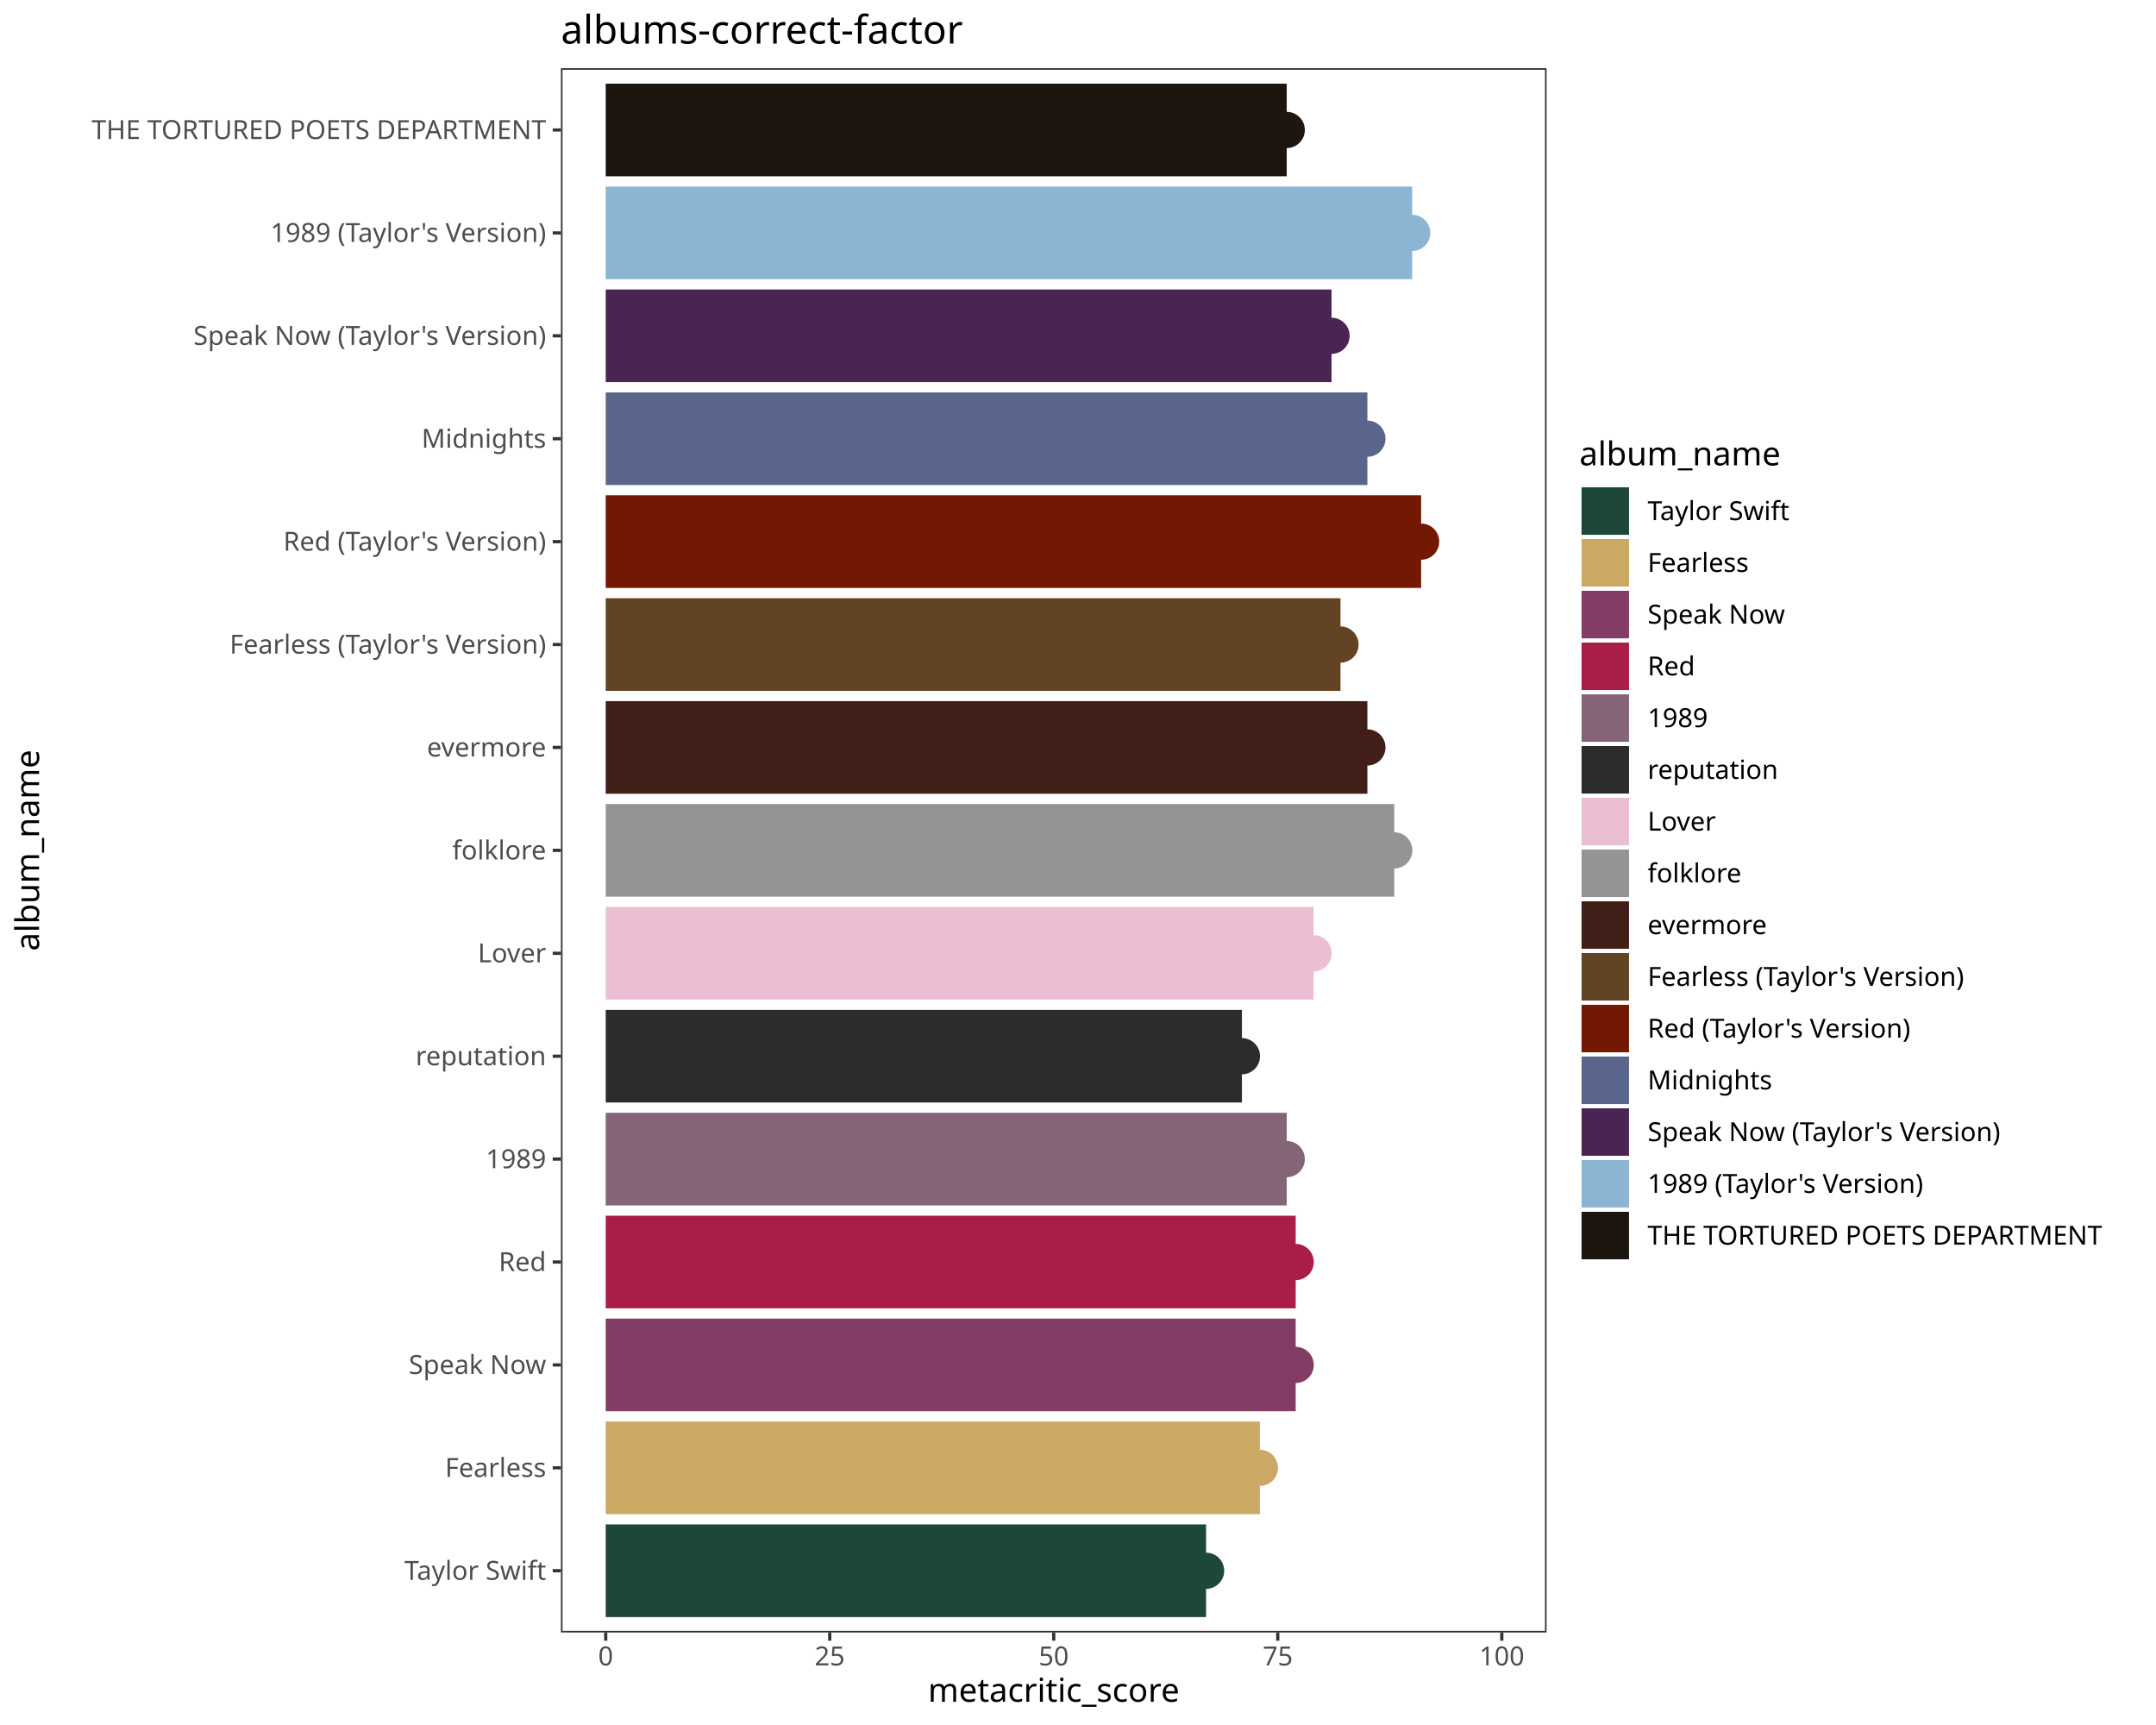
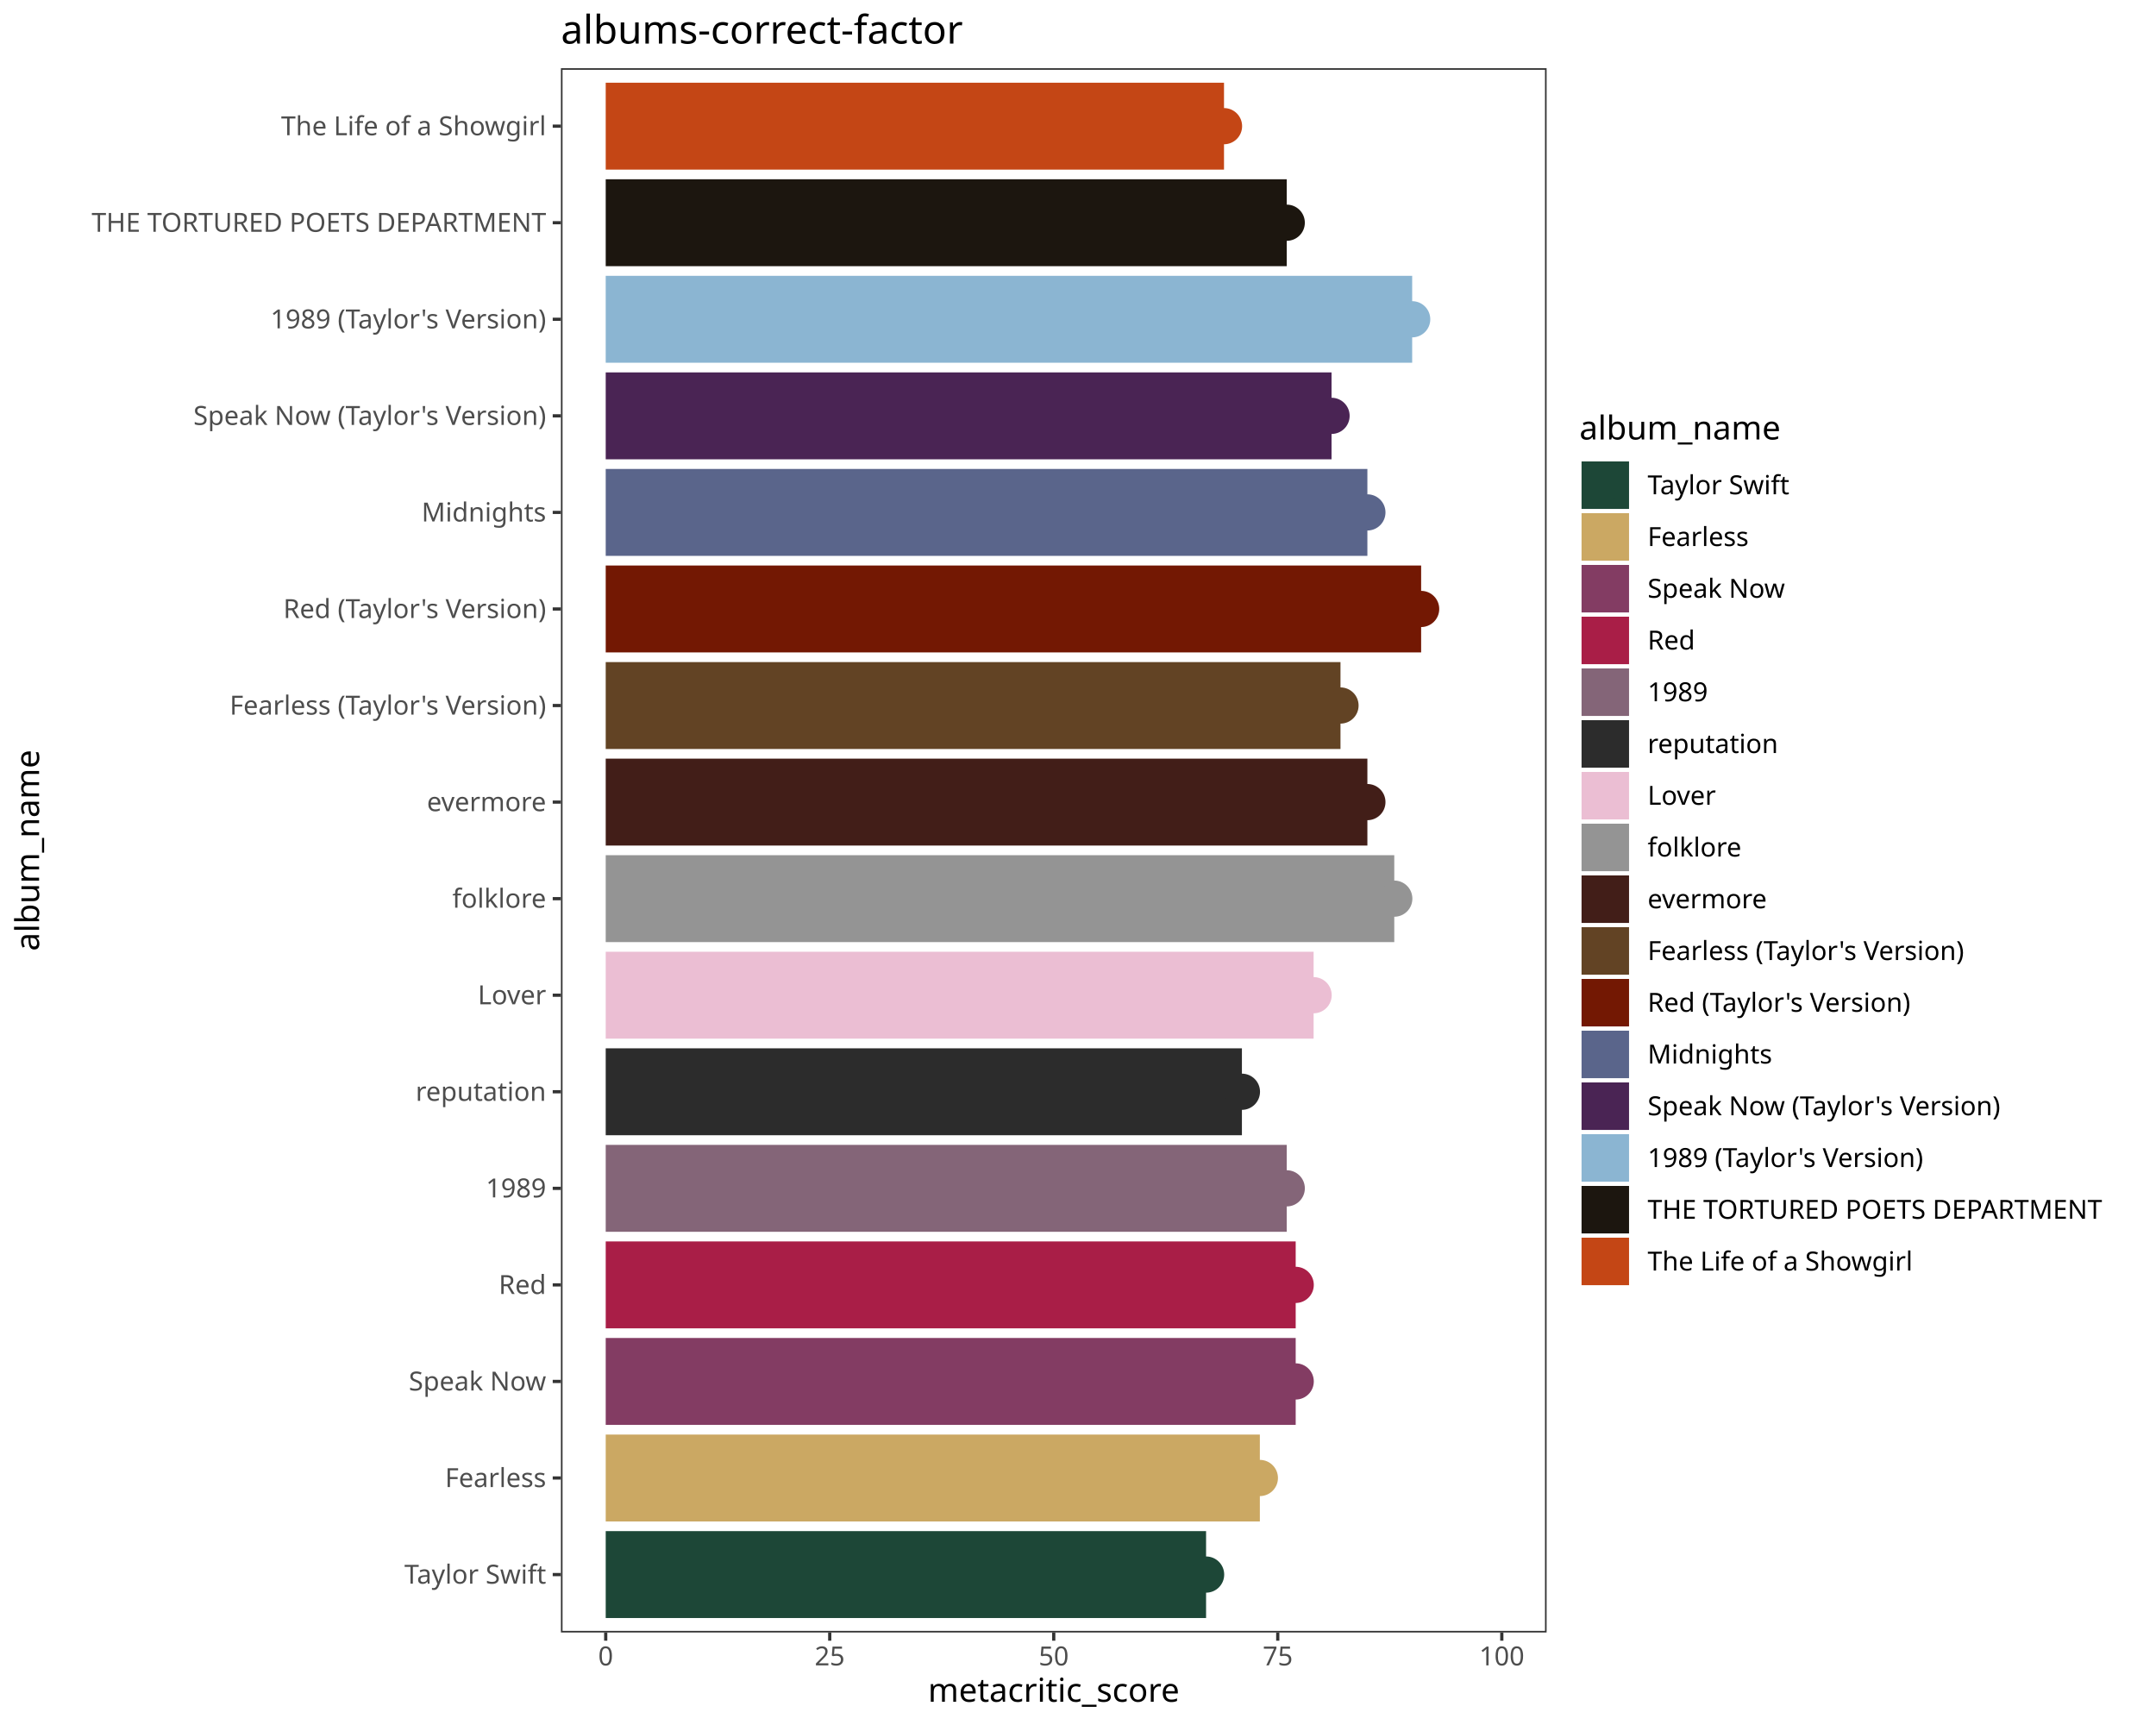
<svg xmlns="http://www.w3.org/2000/svg" class="svglite" data-engine-version="2.0" width="720.00pt" height="576.00pt" viewBox="0 0 720.00 576.00">
  <defs>
    <style type="text/css">
    .svglite line, .svglite polyline, .svglite polygon, .svglite path, .svglite rect, .svglite circle {
      fill: none;
      stroke: #000000;
      stroke-linecap: round;
      stroke-linejoin: round;
      stroke-miterlimit: 10.00;
    }
  </style>
  </defs>
  <rect width="100%" height="100%" style="stroke: none; fill: #FFFFFF;" />
  <defs>
    <clipPath id="cpMC4wMHw3MjAuMDB8MC4wMHw1NzYuMDA=">
      <rect x="0.00" y="0.00" width="720.00" height="576.00" />
    </clipPath>
  </defs>
  <g clip-path="url(#cpMC4wMHw3MjAuMDB8MC4wMHw1NzYuMDA=)">
    <rect x="0.00" y="0.00" width="720.00" height="576.00" style="stroke-width: 1.07; stroke: #FFFFFF; fill: #FFFFFF;" />
  </g>
  <defs>
    <clipPath id="cpMTg3LjMyfDUxNi40OXwyMi43OHw1NDUuMTE=">
      <rect x="187.32" y="22.78" width="329.17" height="522.33" />
    </clipPath>
  </defs>
  <g clip-path="url(#cpMTg3LjMyfDUxNi40OXwyMi43OHw1NDUuMTE=)">
    <rect x="187.32" y="22.78" width="329.17" height="522.33" style="stroke-width: 1.07; stroke: none; fill: #FFFFFF;" />
-     <rect x="202.28" y="509.03" width="200.49" height="30.93" style="stroke-width: 1.07; stroke: none; stroke-linecap: butt; stroke-linejoin: miter; fill: #1D4737;" />
-     <rect x="202.28" y="474.67" width="218.45" height="30.93" style="stroke-width: 1.07; stroke: none; stroke-linecap: butt; stroke-linejoin: miter; fill: #CBA863;" />
-     <rect x="202.28" y="440.30" width="230.42" height="30.93" style="stroke-width: 1.07; stroke: none; stroke-linecap: butt; stroke-linejoin: miter; fill: #833C63;" />
-     <rect x="202.28" y="405.94" width="230.42" height="30.93" style="stroke-width: 1.07; stroke: none; stroke-linecap: butt; stroke-linejoin: miter; fill: #A91E47;" />
-     <rect x="202.28" y="371.58" width="227.43" height="30.93" style="stroke-width: 1.07; stroke: none; stroke-linecap: butt; stroke-linejoin: miter; fill: #846578;" />
-     <rect x="202.28" y="337.21" width="212.46" height="30.93" style="stroke-width: 1.07; stroke: none; stroke-linecap: butt; stroke-linejoin: miter; fill: #2C2C2C;" />
-     <rect x="202.28" y="302.85" width="236.40" height="30.93" style="stroke-width: 1.07; stroke: none; stroke-linecap: butt; stroke-linejoin: miter; fill: #EBBED3;" />
-     <rect x="202.28" y="268.48" width="263.34" height="30.93" style="stroke-width: 1.07; stroke: none; stroke-linecap: butt; stroke-linejoin: miter; fill: #949494;" />
-     <rect x="202.28" y="234.12" width="254.36" height="30.93" style="stroke-width: 1.07; stroke: none; stroke-linecap: butt; stroke-linejoin: miter; fill: #421E18;" />
-     <rect x="202.28" y="199.76" width="245.38" height="30.93" style="stroke-width: 1.07; stroke: none; stroke-linecap: butt; stroke-linejoin: miter; fill: #624324;" />
-     <rect x="202.28" y="165.39" width="272.31" height="30.93" style="stroke-width: 1.07; stroke: none; stroke-linecap: butt; stroke-linejoin: miter; fill: #731803;" />
-     <rect x="202.28" y="131.03" width="254.36" height="30.93" style="stroke-width: 1.07; stroke: none; stroke-linecap: butt; stroke-linejoin: miter; fill: #5A658B;" />
-     <rect x="202.28" y="96.67" width="242.39" height="30.93" style="stroke-width: 1.07; stroke: none; stroke-linecap: butt; stroke-linejoin: miter; fill: #4A2454;" />
-     <rect x="202.28" y="62.30" width="269.32" height="30.93" style="stroke-width: 1.07; stroke: none; stroke-linecap: butt; stroke-linejoin: miter; fill: #8BB5D2;" />
-     <rect x="202.28" y="27.94" width="227.43" height="30.93" style="stroke-width: 1.07; stroke: none; stroke-linecap: butt; stroke-linejoin: miter; fill: #1C160F;" />
-     <circle cx="402.78" cy="524.49" r="5.69" style="stroke-width: 0.71; stroke: #1D4737; fill: #1D4737;" />
-     <circle cx="420.73" cy="490.13" r="5.69" style="stroke-width: 0.71; stroke: #CBA863; fill: #CBA863;" />
-     <circle cx="432.70" cy="455.77" r="5.69" style="stroke-width: 0.71; stroke: #833C63; fill: #833C63;" />
-     <circle cx="432.70" cy="421.40" r="5.69" style="stroke-width: 0.71; stroke: #A91E47; fill: #A91E47;" />
-     <circle cx="429.71" cy="387.04" r="5.69" style="stroke-width: 0.71; stroke: #846578; fill: #846578;" />
-     <circle cx="414.74" cy="352.68" r="5.69" style="stroke-width: 0.71; stroke: #2C2C2C; fill: #2C2C2C;" />
-     <circle cx="438.68" cy="318.31" r="5.69" style="stroke-width: 0.71; stroke: #EBBED3; fill: #EBBED3;" />
-     <circle cx="465.62" cy="283.95" r="5.69" style="stroke-width: 0.71; stroke: #949494; fill: #949494;" />
-     <circle cx="456.64" cy="249.58" r="5.69" style="stroke-width: 0.71; stroke: #421E18; fill: #421E18;" />
-     <circle cx="447.66" cy="215.22" r="5.69" style="stroke-width: 0.71; stroke: #624324; fill: #624324;" />
-     <circle cx="474.59" cy="180.86" r="5.69" style="stroke-width: 0.71; stroke: #731803; fill: #731803;" />
-     <circle cx="456.64" cy="146.49" r="5.69" style="stroke-width: 0.71; stroke: #5A658B; fill: #5A658B;" />
-     <circle cx="444.67" cy="112.13" r="5.69" style="stroke-width: 0.71; stroke: #4A2454; fill: #4A2454;" />
-     <circle cx="471.60" cy="77.77" r="5.69" style="stroke-width: 0.71; stroke: #8BB5D2; fill: #8BB5D2;" />
-     <circle cx="429.71" cy="43.40" r="5.69" style="stroke-width: 0.71; stroke: #1C160F; fill: #1C160F;" />
+     <rect x="202.28" y="511.26" width="200.49" height="29.02" style="stroke-width: 1.07; stroke: none; stroke-linecap: butt; stroke-linejoin: miter; fill: #1D4737;" />
+     <rect x="202.28" y="479.02" width="218.45" height="29.02" style="stroke-width: 1.07; stroke: none; stroke-linecap: butt; stroke-linejoin: miter; fill: #CBA863;" />
+     <rect x="202.28" y="446.77" width="230.42" height="29.02" style="stroke-width: 1.07; stroke: none; stroke-linecap: butt; stroke-linejoin: miter; fill: #833C63;" />
+     <rect x="202.28" y="414.53" width="230.42" height="29.02" style="stroke-width: 1.07; stroke: none; stroke-linecap: butt; stroke-linejoin: miter; fill: #A91E47;" />
+     <rect x="202.28" y="382.29" width="227.43" height="29.02" style="stroke-width: 1.07; stroke: none; stroke-linecap: butt; stroke-linejoin: miter; fill: #846578;" />
+     <rect x="202.28" y="350.05" width="212.46" height="29.02" style="stroke-width: 1.07; stroke: none; stroke-linecap: butt; stroke-linejoin: miter; fill: #2C2C2C;" />
+     <rect x="202.28" y="317.80" width="236.40" height="29.02" style="stroke-width: 1.07; stroke: none; stroke-linecap: butt; stroke-linejoin: miter; fill: #EBBED3;" />
+     <rect x="202.28" y="285.56" width="263.34" height="29.02" style="stroke-width: 1.07; stroke: none; stroke-linecap: butt; stroke-linejoin: miter; fill: #949494;" />
+     <rect x="202.28" y="253.32" width="254.36" height="29.02" style="stroke-width: 1.07; stroke: none; stroke-linecap: butt; stroke-linejoin: miter; fill: #421E18;" />
+     <rect x="202.28" y="221.08" width="245.38" height="29.02" style="stroke-width: 1.07; stroke: none; stroke-linecap: butt; stroke-linejoin: miter; fill: #624324;" />
+     <rect x="202.28" y="188.83" width="272.31" height="29.02" style="stroke-width: 1.07; stroke: none; stroke-linecap: butt; stroke-linejoin: miter; fill: #731803;" />
+     <rect x="202.28" y="156.59" width="254.36" height="29.02" style="stroke-width: 1.07; stroke: none; stroke-linecap: butt; stroke-linejoin: miter; fill: #5A658B;" />
+     <rect x="202.28" y="124.35" width="242.39" height="29.02" style="stroke-width: 1.07; stroke: none; stroke-linecap: butt; stroke-linejoin: miter; fill: #4A2454;" />
+     <rect x="202.28" y="92.10" width="269.32" height="29.02" style="stroke-width: 1.07; stroke: none; stroke-linecap: butt; stroke-linejoin: miter; fill: #8BB5D2;" />
+     <rect x="202.28" y="59.86" width="227.43" height="29.02" style="stroke-width: 1.07; stroke: none; stroke-linecap: butt; stroke-linejoin: miter; fill: #1C160F;" />
+     <rect x="202.28" y="27.62" width="206.48" height="29.02" style="stroke-width: 1.07; stroke: none; stroke-linecap: butt; stroke-linejoin: miter; fill: #C44615;" />
+     <circle cx="402.78" cy="525.77" r="5.69" style="stroke-width: 0.71; stroke: #1D4737; fill: #1D4737;" />
+     <circle cx="420.73" cy="493.52" r="5.69" style="stroke-width: 0.71; stroke: #CBA863; fill: #CBA863;" />
+     <circle cx="432.70" cy="461.28" r="5.69" style="stroke-width: 0.71; stroke: #833C63; fill: #833C63;" />
+     <circle cx="432.70" cy="429.04" r="5.69" style="stroke-width: 0.71; stroke: #A91E47; fill: #A91E47;" />
+     <circle cx="429.71" cy="396.80" r="5.69" style="stroke-width: 0.71; stroke: #846578; fill: #846578;" />
+     <circle cx="414.74" cy="364.55" r="5.69" style="stroke-width: 0.71; stroke: #2C2C2C; fill: #2C2C2C;" />
+     <circle cx="438.68" cy="332.31" r="5.69" style="stroke-width: 0.71; stroke: #EBBED3; fill: #EBBED3;" />
+     <circle cx="465.62" cy="300.07" r="5.69" style="stroke-width: 0.71; stroke: #949494; fill: #949494;" />
+     <circle cx="456.64" cy="267.83" r="5.69" style="stroke-width: 0.71; stroke: #421E18; fill: #421E18;" />
+     <circle cx="447.66" cy="235.58" r="5.69" style="stroke-width: 0.71; stroke: #624324; fill: #624324;" />
+     <circle cx="474.59" cy="203.34" r="5.69" style="stroke-width: 0.71; stroke: #731803; fill: #731803;" />
+     <circle cx="456.64" cy="171.10" r="5.69" style="stroke-width: 0.71; stroke: #5A658B; fill: #5A658B;" />
+     <circle cx="444.67" cy="138.86" r="5.69" style="stroke-width: 0.71; stroke: #4A2454; fill: #4A2454;" />
+     <circle cx="471.60" cy="106.61" r="5.69" style="stroke-width: 0.71; stroke: #8BB5D2; fill: #8BB5D2;" />
+     <circle cx="429.71" cy="74.37" r="5.69" style="stroke-width: 0.71; stroke: #1C160F; fill: #1C160F;" />
+     <circle cx="408.76" cy="42.13" r="5.69" style="stroke-width: 0.71; stroke: #C44615; fill: #C44615;" />
    <rect x="187.32" y="22.78" width="329.17" height="522.33" style="stroke-width: 1.07; stroke: #333333;" />
  </g>
  <g clip-path="url(#cpMC4wMHw3MjAuMDB8MC4wMHw1NzYuMDA=)">
-     <text x="182.39" y="527.52" text-anchor="end" style="font-size: 8.80px; fill: #4D4D4D; font-family: sans;" textLength="45.97px" lengthAdjust="spacingAndGlyphs">Taylor Swift</text>
-     <text x="182.39" y="493.16" text-anchor="end" style="font-size: 8.80px; fill: #4D4D4D; font-family: sans;" textLength="33.75px" lengthAdjust="spacingAndGlyphs">Fearless</text>
-     <text x="182.39" y="458.79" text-anchor="end" style="font-size: 8.80px; fill: #4D4D4D; font-family: sans;" textLength="45.01px" lengthAdjust="spacingAndGlyphs">Speak Now</text>
-     <text x="182.39" y="424.43" text-anchor="end" style="font-size: 8.80px; fill: #4D4D4D; font-family: sans;" textLength="16.15px" lengthAdjust="spacingAndGlyphs">Red</text>
-     <text x="182.39" y="390.07" text-anchor="end" style="font-size: 8.80px; fill: #4D4D4D; font-family: sans;" textLength="19.58px" lengthAdjust="spacingAndGlyphs">1989</text>
-     <text x="182.39" y="355.70" text-anchor="end" style="font-size: 8.80px; fill: #4D4D4D; font-family: sans;" textLength="39.14px" lengthAdjust="spacingAndGlyphs">reputation</text>
-     <text x="182.39" y="321.34" text-anchor="end" style="font-size: 8.80px; fill: #4D4D4D; font-family: sans;" textLength="22.02px" lengthAdjust="spacingAndGlyphs">Lover</text>
-     <text x="182.39" y="286.98" text-anchor="end" style="font-size: 8.80px; fill: #4D4D4D; font-family: sans;" textLength="28.37px" lengthAdjust="spacingAndGlyphs">folklore</text>
-     <text x="182.39" y="252.61" text-anchor="end" style="font-size: 8.80px; fill: #4D4D4D; font-family: sans;" textLength="37.18px" lengthAdjust="spacingAndGlyphs">evermore</text>
-     <text x="182.39" y="218.25" text-anchor="end" style="font-size: 8.80px; fill: #4D4D4D; font-family: sans;" textLength="104.88px" lengthAdjust="spacingAndGlyphs">Fearless (Taylor's Version)</text>
-     <text x="182.39" y="183.88" text-anchor="end" style="font-size: 8.80px; fill: #4D4D4D; font-family: sans;" textLength="87.27px" lengthAdjust="spacingAndGlyphs">Red (Taylor's Version)</text>
-     <text x="182.39" y="149.52" text-anchor="end" style="font-size: 8.80px; fill: #4D4D4D; font-family: sans;" textLength="37.67px" lengthAdjust="spacingAndGlyphs">Midnights</text>
-     <text x="182.39" y="115.16" text-anchor="end" style="font-size: 8.80px; fill: #4D4D4D; font-family: sans;" textLength="116.14px" lengthAdjust="spacingAndGlyphs">Speak Now (Taylor's Version)</text>
-     <text x="182.39" y="80.79" text-anchor="end" style="font-size: 8.80px; fill: #4D4D4D; font-family: sans;" textLength="90.71px" lengthAdjust="spacingAndGlyphs">1989 (Taylor's Version)</text>
-     <text x="182.39" y="46.43" text-anchor="end" style="font-size: 8.80px; fill: #4D4D4D; font-family: sans;" textLength="164.31px" lengthAdjust="spacingAndGlyphs">THE TORTURED POETS DEPARTMENT</text>
-     <polyline points="184.58,524.49 187.32,524.49 " style="stroke-width: 1.07; stroke: #333333; stroke-linecap: butt;" />
-     <polyline points="184.58,490.13 187.32,490.13 " style="stroke-width: 1.07; stroke: #333333; stroke-linecap: butt;" />
-     <polyline points="184.58,455.77 187.32,455.77 " style="stroke-width: 1.07; stroke: #333333; stroke-linecap: butt;" />
-     <polyline points="184.58,421.40 187.32,421.40 " style="stroke-width: 1.07; stroke: #333333; stroke-linecap: butt;" />
-     <polyline points="184.58,387.04 187.32,387.04 " style="stroke-width: 1.07; stroke: #333333; stroke-linecap: butt;" />
-     <polyline points="184.58,352.68 187.32,352.68 " style="stroke-width: 1.07; stroke: #333333; stroke-linecap: butt;" />
-     <polyline points="184.58,318.31 187.32,318.31 " style="stroke-width: 1.07; stroke: #333333; stroke-linecap: butt;" />
-     <polyline points="184.58,283.95 187.32,283.95 " style="stroke-width: 1.07; stroke: #333333; stroke-linecap: butt;" />
-     <polyline points="184.58,249.58 187.32,249.58 " style="stroke-width: 1.07; stroke: #333333; stroke-linecap: butt;" />
-     <polyline points="184.58,215.22 187.32,215.22 " style="stroke-width: 1.07; stroke: #333333; stroke-linecap: butt;" />
-     <polyline points="184.58,180.86 187.32,180.86 " style="stroke-width: 1.07; stroke: #333333; stroke-linecap: butt;" />
-     <polyline points="184.58,146.49 187.32,146.49 " style="stroke-width: 1.07; stroke: #333333; stroke-linecap: butt;" />
-     <polyline points="184.58,112.13 187.32,112.13 " style="stroke-width: 1.07; stroke: #333333; stroke-linecap: butt;" />
-     <polyline points="184.58,77.77 187.32,77.77 " style="stroke-width: 1.07; stroke: #333333; stroke-linecap: butt;" />
-     <polyline points="184.58,43.40 187.32,43.40 " style="stroke-width: 1.07; stroke: #333333; stroke-linecap: butt;" />
+     <text x="182.39" y="528.80" text-anchor="end" style="font-size: 8.80px; fill: #4D4D4D; font-family: sans;" textLength="45.97px" lengthAdjust="spacingAndGlyphs">Taylor Swift</text>
+     <text x="182.39" y="496.55" text-anchor="end" style="font-size: 8.80px; fill: #4D4D4D; font-family: sans;" textLength="33.75px" lengthAdjust="spacingAndGlyphs">Fearless</text>
+     <text x="182.39" y="464.31" text-anchor="end" style="font-size: 8.80px; fill: #4D4D4D; font-family: sans;" textLength="45.01px" lengthAdjust="spacingAndGlyphs">Speak Now</text>
+     <text x="182.39" y="432.07" text-anchor="end" style="font-size: 8.80px; fill: #4D4D4D; font-family: sans;" textLength="16.15px" lengthAdjust="spacingAndGlyphs">Red</text>
+     <text x="182.39" y="399.82" text-anchor="end" style="font-size: 8.80px; fill: #4D4D4D; font-family: sans;" textLength="19.58px" lengthAdjust="spacingAndGlyphs">1989</text>
+     <text x="182.39" y="367.58" text-anchor="end" style="font-size: 8.80px; fill: #4D4D4D; font-family: sans;" textLength="39.14px" lengthAdjust="spacingAndGlyphs">reputation</text>
+     <text x="182.39" y="335.34" text-anchor="end" style="font-size: 8.80px; fill: #4D4D4D; font-family: sans;" textLength="22.02px" lengthAdjust="spacingAndGlyphs">Lover</text>
+     <text x="182.39" y="303.10" text-anchor="end" style="font-size: 8.80px; fill: #4D4D4D; font-family: sans;" textLength="28.37px" lengthAdjust="spacingAndGlyphs">folklore</text>
+     <text x="182.39" y="270.85" text-anchor="end" style="font-size: 8.80px; fill: #4D4D4D; font-family: sans;" textLength="37.18px" lengthAdjust="spacingAndGlyphs">evermore</text>
+     <text x="182.39" y="238.61" text-anchor="end" style="font-size: 8.80px; fill: #4D4D4D; font-family: sans;" textLength="104.88px" lengthAdjust="spacingAndGlyphs">Fearless (Taylor's Version)</text>
+     <text x="182.39" y="206.37" text-anchor="end" style="font-size: 8.80px; fill: #4D4D4D; font-family: sans;" textLength="87.27px" lengthAdjust="spacingAndGlyphs">Red (Taylor's Version)</text>
+     <text x="182.39" y="174.13" text-anchor="end" style="font-size: 8.80px; fill: #4D4D4D; font-family: sans;" textLength="37.67px" lengthAdjust="spacingAndGlyphs">Midnights</text>
+     <text x="182.39" y="141.88" text-anchor="end" style="font-size: 8.80px; fill: #4D4D4D; font-family: sans;" textLength="116.14px" lengthAdjust="spacingAndGlyphs">Speak Now (Taylor's Version)</text>
+     <text x="182.39" y="109.64" text-anchor="end" style="font-size: 8.80px; fill: #4D4D4D; font-family: sans;" textLength="90.71px" lengthAdjust="spacingAndGlyphs">1989 (Taylor's Version)</text>
+     <text x="182.39" y="77.40" text-anchor="end" style="font-size: 8.80px; fill: #4D4D4D; font-family: sans;" textLength="164.31px" lengthAdjust="spacingAndGlyphs">THE TORTURED POETS DEPARTMENT</text>
+     <text x="182.39" y="45.16" text-anchor="end" style="font-size: 8.80px; fill: #4D4D4D; font-family: sans;" textLength="85.11px" lengthAdjust="spacingAndGlyphs">The Life of a Showgirl</text>
+     <polyline points="184.58,525.77 187.32,525.77 " style="stroke-width: 1.07; stroke: #333333; stroke-linecap: butt;" />
+     <polyline points="184.58,493.52 187.32,493.52 " style="stroke-width: 1.07; stroke: #333333; stroke-linecap: butt;" />
+     <polyline points="184.58,461.28 187.32,461.28 " style="stroke-width: 1.07; stroke: #333333; stroke-linecap: butt;" />
+     <polyline points="184.58,429.04 187.32,429.04 " style="stroke-width: 1.07; stroke: #333333; stroke-linecap: butt;" />
+     <polyline points="184.58,396.80 187.32,396.80 " style="stroke-width: 1.07; stroke: #333333; stroke-linecap: butt;" />
+     <polyline points="184.58,364.55 187.32,364.55 " style="stroke-width: 1.07; stroke: #333333; stroke-linecap: butt;" />
+     <polyline points="184.58,332.31 187.32,332.31 " style="stroke-width: 1.07; stroke: #333333; stroke-linecap: butt;" />
+     <polyline points="184.58,300.07 187.32,300.07 " style="stroke-width: 1.07; stroke: #333333; stroke-linecap: butt;" />
+     <polyline points="184.58,267.83 187.32,267.83 " style="stroke-width: 1.07; stroke: #333333; stroke-linecap: butt;" />
+     <polyline points="184.58,235.58 187.32,235.58 " style="stroke-width: 1.07; stroke: #333333; stroke-linecap: butt;" />
+     <polyline points="184.58,203.34 187.32,203.34 " style="stroke-width: 1.07; stroke: #333333; stroke-linecap: butt;" />
+     <polyline points="184.58,171.10 187.32,171.10 " style="stroke-width: 1.07; stroke: #333333; stroke-linecap: butt;" />
+     <polyline points="184.58,138.86 187.32,138.86 " style="stroke-width: 1.07; stroke: #333333; stroke-linecap: butt;" />
+     <polyline points="184.58,106.61 187.32,106.61 " style="stroke-width: 1.07; stroke: #333333; stroke-linecap: butt;" />
+     <polyline points="184.58,74.37 187.32,74.37 " style="stroke-width: 1.07; stroke: #333333; stroke-linecap: butt;" />
+     <polyline points="184.58,42.13 187.32,42.13 " style="stroke-width: 1.07; stroke: #333333; stroke-linecap: butt;" />
    <polyline points="202.28,547.85 202.28,545.11 " style="stroke-width: 1.07; stroke: #333333; stroke-linecap: butt;" />
    <polyline points="277.09,547.85 277.09,545.11 " style="stroke-width: 1.07; stroke: #333333; stroke-linecap: butt;" />
    <polyline points="351.90,547.85 351.90,545.11 " style="stroke-width: 1.07; stroke: #333333; stroke-linecap: butt;" />
    <polyline points="426.71,547.85 426.71,545.11 " style="stroke-width: 1.07; stroke: #333333; stroke-linecap: butt;" />
    <polyline points="501.53,547.85 501.53,545.11 " style="stroke-width: 1.07; stroke: #333333; stroke-linecap: butt;" />
    <text x="202.28" y="556.10" text-anchor="middle" style="font-size: 8.80px; fill: #4D4D4D; font-family: sans;" textLength="4.89px" lengthAdjust="spacingAndGlyphs">0</text>
    <text x="277.09" y="556.10" text-anchor="middle" style="font-size: 8.80px; fill: #4D4D4D; font-family: sans;" textLength="9.79px" lengthAdjust="spacingAndGlyphs">25</text>
    <text x="351.90" y="556.10" text-anchor="middle" style="font-size: 8.80px; fill: #4D4D4D; font-family: sans;" textLength="9.79px" lengthAdjust="spacingAndGlyphs">50</text>
    <text x="426.71" y="556.10" text-anchor="middle" style="font-size: 8.80px; fill: #4D4D4D; font-family: sans;" textLength="9.79px" lengthAdjust="spacingAndGlyphs">75</text>
    <text x="501.53" y="556.10" text-anchor="middle" style="font-size: 8.80px; fill: #4D4D4D; font-family: sans;" textLength="14.68px" lengthAdjust="spacingAndGlyphs">100</text>
    <text x="351.90" y="568.24" text-anchor="middle" style="font-size: 11.00px; font-family: sans;" textLength="80.10px" lengthAdjust="spacingAndGlyphs">metacritic_score</text>
    <text transform="translate(13.05,283.95) rotate(-90)" text-anchor="middle" style="font-size: 11.00px; font-family: sans;" textLength="63.60px" lengthAdjust="spacingAndGlyphs">album_name</text>
-     <rect x="527.45" y="146.68" width="187.07" height="274.53" style="stroke-width: 1.07; stroke: none; fill: #FFFFFF;" />
-     <text x="527.45" y="155.39" style="font-size: 11.00px; font-family: sans;" textLength="63.60px" lengthAdjust="spacingAndGlyphs">album_name</text>
-     <rect x="527.45" y="162.01" width="17.28" height="17.28" style="stroke-width: 1.07; stroke: none; fill: #FFFFFF;" />
-     <rect x="528.16" y="162.72" width="15.86" height="15.86" style="stroke-width: 1.07; stroke: none; stroke-linecap: butt; stroke-linejoin: miter; fill: #1D4737;" />
-     <circle cx="536.09" cy="170.65" r="5.69" style="stroke-width: 0.71; stroke: #1D4737; fill: #1D4737;" />
-     <rect x="527.45" y="179.29" width="17.28" height="17.28" style="stroke-width: 1.07; stroke: none; fill: #FFFFFF;" />
-     <rect x="528.16" y="180.00" width="15.86" height="15.86" style="stroke-width: 1.07; stroke: none; stroke-linecap: butt; stroke-linejoin: miter; fill: #CBA863;" />
-     <circle cx="536.09" cy="187.93" r="5.69" style="stroke-width: 0.71; stroke: #CBA863; fill: #CBA863;" />
-     <rect x="527.45" y="196.57" width="17.28" height="17.28" style="stroke-width: 1.07; stroke: none; fill: #FFFFFF;" />
-     <rect x="528.16" y="197.28" width="15.86" height="15.86" style="stroke-width: 1.07; stroke: none; stroke-linecap: butt; stroke-linejoin: miter; fill: #833C63;" />
-     <circle cx="536.09" cy="205.21" r="5.69" style="stroke-width: 0.71; stroke: #833C63; fill: #833C63;" />
-     <rect x="527.45" y="213.85" width="17.28" height="17.28" style="stroke-width: 1.07; stroke: none; fill: #FFFFFF;" />
-     <rect x="528.16" y="214.56" width="15.86" height="15.86" style="stroke-width: 1.07; stroke: none; stroke-linecap: butt; stroke-linejoin: miter; fill: #A91E47;" />
-     <circle cx="536.09" cy="222.49" r="5.69" style="stroke-width: 0.71; stroke: #A91E47; fill: #A91E47;" />
-     <rect x="527.45" y="231.13" width="17.28" height="17.28" style="stroke-width: 1.07; stroke: none; fill: #FFFFFF;" />
-     <rect x="528.16" y="231.84" width="15.86" height="15.86" style="stroke-width: 1.07; stroke: none; stroke-linecap: butt; stroke-linejoin: miter; fill: #846578;" />
-     <circle cx="536.09" cy="239.77" r="5.69" style="stroke-width: 0.71; stroke: #846578; fill: #846578;" />
-     <rect x="527.45" y="248.41" width="17.28" height="17.28" style="stroke-width: 1.07; stroke: none; fill: #FFFFFF;" />
-     <rect x="528.16" y="249.12" width="15.86" height="15.86" style="stroke-width: 1.07; stroke: none; stroke-linecap: butt; stroke-linejoin: miter; fill: #2C2C2C;" />
-     <circle cx="536.09" cy="257.05" r="5.69" style="stroke-width: 0.71; stroke: #2C2C2C; fill: #2C2C2C;" />
-     <rect x="527.45" y="265.69" width="17.28" height="17.28" style="stroke-width: 1.07; stroke: none; fill: #FFFFFF;" />
-     <rect x="528.16" y="266.40" width="15.86" height="15.86" style="stroke-width: 1.07; stroke: none; stroke-linecap: butt; stroke-linejoin: miter; fill: #EBBED3;" />
-     <circle cx="536.09" cy="274.33" r="5.69" style="stroke-width: 0.71; stroke: #EBBED3; fill: #EBBED3;" />
-     <rect x="527.45" y="282.97" width="17.28" height="17.28" style="stroke-width: 1.07; stroke: none; fill: #FFFFFF;" />
-     <rect x="528.16" y="283.68" width="15.86" height="15.86" style="stroke-width: 1.07; stroke: none; stroke-linecap: butt; stroke-linejoin: miter; fill: #949494;" />
-     <circle cx="536.09" cy="291.61" r="5.69" style="stroke-width: 0.71; stroke: #949494; fill: #949494;" />
-     <rect x="527.45" y="300.25" width="17.28" height="17.28" style="stroke-width: 1.07; stroke: none; fill: #FFFFFF;" />
-     <rect x="528.16" y="300.96" width="15.86" height="15.86" style="stroke-width: 1.07; stroke: none; stroke-linecap: butt; stroke-linejoin: miter; fill: #421E18;" />
-     <circle cx="536.09" cy="308.89" r="5.69" style="stroke-width: 0.71; stroke: #421E18; fill: #421E18;" />
-     <rect x="527.45" y="317.53" width="17.28" height="17.28" style="stroke-width: 1.07; stroke: none; fill: #FFFFFF;" />
-     <rect x="528.16" y="318.24" width="15.86" height="15.86" style="stroke-width: 1.07; stroke: none; stroke-linecap: butt; stroke-linejoin: miter; fill: #624324;" />
-     <circle cx="536.09" cy="326.17" r="5.69" style="stroke-width: 0.71; stroke: #624324; fill: #624324;" />
-     <rect x="527.45" y="334.81" width="17.28" height="17.28" style="stroke-width: 1.07; stroke: none; fill: #FFFFFF;" />
-     <rect x="528.16" y="335.52" width="15.86" height="15.86" style="stroke-width: 1.07; stroke: none; stroke-linecap: butt; stroke-linejoin: miter; fill: #731803;" />
-     <circle cx="536.09" cy="343.45" r="5.69" style="stroke-width: 0.71; stroke: #731803; fill: #731803;" />
-     <rect x="527.45" y="352.09" width="17.28" height="17.28" style="stroke-width: 1.07; stroke: none; fill: #FFFFFF;" />
-     <rect x="528.16" y="352.80" width="15.86" height="15.86" style="stroke-width: 1.07; stroke: none; stroke-linecap: butt; stroke-linejoin: miter; fill: #5A658B;" />
-     <circle cx="536.09" cy="360.73" r="5.69" style="stroke-width: 0.71; stroke: #5A658B; fill: #5A658B;" />
-     <rect x="527.45" y="369.37" width="17.28" height="17.28" style="stroke-width: 1.07; stroke: none; fill: #FFFFFF;" />
-     <rect x="528.16" y="370.08" width="15.86" height="15.86" style="stroke-width: 1.07; stroke: none; stroke-linecap: butt; stroke-linejoin: miter; fill: #4A2454;" />
-     <circle cx="536.09" cy="378.01" r="5.69" style="stroke-width: 0.71; stroke: #4A2454; fill: #4A2454;" />
-     <rect x="527.45" y="386.65" width="17.28" height="17.28" style="stroke-width: 1.07; stroke: none; fill: #FFFFFF;" />
-     <rect x="528.16" y="387.36" width="15.86" height="15.86" style="stroke-width: 1.07; stroke: none; stroke-linecap: butt; stroke-linejoin: miter; fill: #8BB5D2;" />
-     <circle cx="536.09" cy="395.29" r="5.69" style="stroke-width: 0.71; stroke: #8BB5D2; fill: #8BB5D2;" />
-     <rect x="527.45" y="403.93" width="17.28" height="17.28" style="stroke-width: 1.07; stroke: none; fill: #FFFFFF;" />
-     <rect x="528.16" y="404.64" width="15.86" height="15.86" style="stroke-width: 1.07; stroke: none; stroke-linecap: butt; stroke-linejoin: miter; fill: #1C160F;" />
-     <circle cx="536.09" cy="412.57" r="5.69" style="stroke-width: 0.71; stroke: #1C160F; fill: #1C160F;" />
-     <text x="550.21" y="173.68" style="font-size: 8.80px; font-family: sans;" textLength="45.97px" lengthAdjust="spacingAndGlyphs">Taylor Swift</text>
-     <text x="550.21" y="190.96" style="font-size: 8.80px; font-family: sans;" textLength="33.75px" lengthAdjust="spacingAndGlyphs">Fearless</text>
-     <text x="550.21" y="208.24" style="font-size: 8.80px; font-family: sans;" textLength="45.01px" lengthAdjust="spacingAndGlyphs">Speak Now</text>
-     <text x="550.21" y="225.52" style="font-size: 8.80px; font-family: sans;" textLength="16.15px" lengthAdjust="spacingAndGlyphs">Red</text>
-     <text x="550.21" y="242.80" style="font-size: 8.80px; font-family: sans;" textLength="19.58px" lengthAdjust="spacingAndGlyphs">1989</text>
-     <text x="550.21" y="260.08" style="font-size: 8.80px; font-family: sans;" textLength="39.14px" lengthAdjust="spacingAndGlyphs">reputation</text>
-     <text x="550.21" y="277.36" style="font-size: 8.80px; font-family: sans;" textLength="22.02px" lengthAdjust="spacingAndGlyphs">Lover</text>
-     <text x="550.21" y="294.64" style="font-size: 8.80px; font-family: sans;" textLength="28.37px" lengthAdjust="spacingAndGlyphs">folklore</text>
-     <text x="550.21" y="311.92" style="font-size: 8.80px; font-family: sans;" textLength="37.18px" lengthAdjust="spacingAndGlyphs">evermore</text>
-     <text x="550.21" y="329.20" style="font-size: 8.80px; font-family: sans;" textLength="104.88px" lengthAdjust="spacingAndGlyphs">Fearless (Taylor's Version)</text>
-     <text x="550.21" y="346.48" style="font-size: 8.80px; font-family: sans;" textLength="87.27px" lengthAdjust="spacingAndGlyphs">Red (Taylor's Version)</text>
-     <text x="550.21" y="363.76" style="font-size: 8.80px; font-family: sans;" textLength="37.67px" lengthAdjust="spacingAndGlyphs">Midnights</text>
-     <text x="550.21" y="381.04" style="font-size: 8.80px; font-family: sans;" textLength="116.14px" lengthAdjust="spacingAndGlyphs">Speak Now (Taylor's Version)</text>
-     <text x="550.21" y="398.32" style="font-size: 8.80px; font-family: sans;" textLength="90.71px" lengthAdjust="spacingAndGlyphs">1989 (Taylor's Version)</text>
-     <text x="550.21" y="415.60" style="font-size: 8.80px; font-family: sans;" textLength="164.31px" lengthAdjust="spacingAndGlyphs">THE TORTURED POETS DEPARTMENT</text>
+     <rect x="527.45" y="138.04" width="187.07" height="291.81" style="stroke-width: 1.07; stroke: none; fill: #FFFFFF;" />
+     <text x="527.45" y="146.75" style="font-size: 11.00px; font-family: sans;" textLength="63.60px" lengthAdjust="spacingAndGlyphs">album_name</text>
+     <rect x="527.45" y="153.37" width="17.28" height="17.28" style="stroke-width: 1.07; stroke: none; fill: #FFFFFF;" />
+     <rect x="528.16" y="154.08" width="15.86" height="15.86" style="stroke-width: 1.07; stroke: none; stroke-linecap: butt; stroke-linejoin: miter; fill: #1D4737;" />
+     <circle cx="536.09" cy="162.01" r="5.69" style="stroke-width: 0.71; stroke: #1D4737; fill: #1D4737;" />
+     <rect x="527.45" y="170.65" width="17.28" height="17.28" style="stroke-width: 1.07; stroke: none; fill: #FFFFFF;" />
+     <rect x="528.16" y="171.36" width="15.86" height="15.86" style="stroke-width: 1.07; stroke: none; stroke-linecap: butt; stroke-linejoin: miter; fill: #CBA863;" />
+     <circle cx="536.09" cy="179.29" r="5.69" style="stroke-width: 0.71; stroke: #CBA863; fill: #CBA863;" />
+     <rect x="527.45" y="187.93" width="17.28" height="17.28" style="stroke-width: 1.07; stroke: none; fill: #FFFFFF;" />
+     <rect x="528.16" y="188.64" width="15.86" height="15.86" style="stroke-width: 1.07; stroke: none; stroke-linecap: butt; stroke-linejoin: miter; fill: #833C63;" />
+     <circle cx="536.09" cy="196.57" r="5.69" style="stroke-width: 0.71; stroke: #833C63; fill: #833C63;" />
+     <rect x="527.45" y="205.21" width="17.28" height="17.28" style="stroke-width: 1.07; stroke: none; fill: #FFFFFF;" />
+     <rect x="528.16" y="205.92" width="15.86" height="15.86" style="stroke-width: 1.07; stroke: none; stroke-linecap: butt; stroke-linejoin: miter; fill: #A91E47;" />
+     <circle cx="536.09" cy="213.85" r="5.69" style="stroke-width: 0.71; stroke: #A91E47; fill: #A91E47;" />
+     <rect x="527.45" y="222.49" width="17.28" height="17.28" style="stroke-width: 1.07; stroke: none; fill: #FFFFFF;" />
+     <rect x="528.16" y="223.20" width="15.86" height="15.86" style="stroke-width: 1.07; stroke: none; stroke-linecap: butt; stroke-linejoin: miter; fill: #846578;" />
+     <circle cx="536.09" cy="231.13" r="5.69" style="stroke-width: 0.71; stroke: #846578; fill: #846578;" />
+     <rect x="527.45" y="239.77" width="17.28" height="17.28" style="stroke-width: 1.07; stroke: none; fill: #FFFFFF;" />
+     <rect x="528.16" y="240.48" width="15.86" height="15.86" style="stroke-width: 1.07; stroke: none; stroke-linecap: butt; stroke-linejoin: miter; fill: #2C2C2C;" />
+     <circle cx="536.09" cy="248.41" r="5.69" style="stroke-width: 0.71; stroke: #2C2C2C; fill: #2C2C2C;" />
+     <rect x="527.45" y="257.05" width="17.28" height="17.28" style="stroke-width: 1.07; stroke: none; fill: #FFFFFF;" />
+     <rect x="528.16" y="257.76" width="15.86" height="15.86" style="stroke-width: 1.07; stroke: none; stroke-linecap: butt; stroke-linejoin: miter; fill: #EBBED3;" />
+     <circle cx="536.09" cy="265.69" r="5.69" style="stroke-width: 0.71; stroke: #EBBED3; fill: #EBBED3;" />
+     <rect x="527.45" y="274.33" width="17.28" height="17.28" style="stroke-width: 1.07; stroke: none; fill: #FFFFFF;" />
+     <rect x="528.16" y="275.04" width="15.86" height="15.86" style="stroke-width: 1.07; stroke: none; stroke-linecap: butt; stroke-linejoin: miter; fill: #949494;" />
+     <circle cx="536.09" cy="282.97" r="5.69" style="stroke-width: 0.71; stroke: #949494; fill: #949494;" />
+     <rect x="527.45" y="291.61" width="17.28" height="17.28" style="stroke-width: 1.07; stroke: none; fill: #FFFFFF;" />
+     <rect x="528.16" y="292.32" width="15.86" height="15.86" style="stroke-width: 1.07; stroke: none; stroke-linecap: butt; stroke-linejoin: miter; fill: #421E18;" />
+     <circle cx="536.09" cy="300.25" r="5.69" style="stroke-width: 0.71; stroke: #421E18; fill: #421E18;" />
+     <rect x="527.45" y="308.89" width="17.28" height="17.28" style="stroke-width: 1.07; stroke: none; fill: #FFFFFF;" />
+     <rect x="528.16" y="309.60" width="15.86" height="15.86" style="stroke-width: 1.07; stroke: none; stroke-linecap: butt; stroke-linejoin: miter; fill: #624324;" />
+     <circle cx="536.09" cy="317.53" r="5.69" style="stroke-width: 0.71; stroke: #624324; fill: #624324;" />
+     <rect x="527.45" y="326.17" width="17.28" height="17.28" style="stroke-width: 1.07; stroke: none; fill: #FFFFFF;" />
+     <rect x="528.16" y="326.88" width="15.86" height="15.86" style="stroke-width: 1.07; stroke: none; stroke-linecap: butt; stroke-linejoin: miter; fill: #731803;" />
+     <circle cx="536.09" cy="334.81" r="5.69" style="stroke-width: 0.71; stroke: #731803; fill: #731803;" />
+     <rect x="527.45" y="343.45" width="17.28" height="17.28" style="stroke-width: 1.07; stroke: none; fill: #FFFFFF;" />
+     <rect x="528.16" y="344.16" width="15.86" height="15.86" style="stroke-width: 1.07; stroke: none; stroke-linecap: butt; stroke-linejoin: miter; fill: #5A658B;" />
+     <circle cx="536.09" cy="352.09" r="5.69" style="stroke-width: 0.71; stroke: #5A658B; fill: #5A658B;" />
+     <rect x="527.45" y="360.73" width="17.28" height="17.28" style="stroke-width: 1.07; stroke: none; fill: #FFFFFF;" />
+     <rect x="528.16" y="361.44" width="15.86" height="15.86" style="stroke-width: 1.07; stroke: none; stroke-linecap: butt; stroke-linejoin: miter; fill: #4A2454;" />
+     <circle cx="536.09" cy="369.37" r="5.69" style="stroke-width: 0.71; stroke: #4A2454; fill: #4A2454;" />
+     <rect x="527.45" y="378.01" width="17.28" height="17.28" style="stroke-width: 1.07; stroke: none; fill: #FFFFFF;" />
+     <rect x="528.16" y="378.72" width="15.86" height="15.86" style="stroke-width: 1.07; stroke: none; stroke-linecap: butt; stroke-linejoin: miter; fill: #8BB5D2;" />
+     <circle cx="536.09" cy="386.65" r="5.69" style="stroke-width: 0.71; stroke: #8BB5D2; fill: #8BB5D2;" />
+     <rect x="527.45" y="395.29" width="17.28" height="17.28" style="stroke-width: 1.07; stroke: none; fill: #FFFFFF;" />
+     <rect x="528.16" y="396.00" width="15.86" height="15.86" style="stroke-width: 1.07; stroke: none; stroke-linecap: butt; stroke-linejoin: miter; fill: #1C160F;" />
+     <circle cx="536.09" cy="403.93" r="5.69" style="stroke-width: 0.71; stroke: #1C160F; fill: #1C160F;" />
+     <rect x="527.45" y="412.57" width="17.28" height="17.28" style="stroke-width: 1.07; stroke: none; fill: #FFFFFF;" />
+     <rect x="528.16" y="413.28" width="15.86" height="15.86" style="stroke-width: 1.07; stroke: none; stroke-linecap: butt; stroke-linejoin: miter; fill: #C44615;" />
+     <circle cx="536.09" cy="421.21" r="5.69" style="stroke-width: 0.71; stroke: #C44615; fill: #C44615;" />
+     <text x="550.21" y="165.04" style="font-size: 8.80px; font-family: sans;" textLength="45.97px" lengthAdjust="spacingAndGlyphs">Taylor Swift</text>
+     <text x="550.21" y="182.32" style="font-size: 8.80px; font-family: sans;" textLength="33.75px" lengthAdjust="spacingAndGlyphs">Fearless</text>
+     <text x="550.21" y="199.60" style="font-size: 8.80px; font-family: sans;" textLength="45.01px" lengthAdjust="spacingAndGlyphs">Speak Now</text>
+     <text x="550.21" y="216.88" style="font-size: 8.80px; font-family: sans;" textLength="16.15px" lengthAdjust="spacingAndGlyphs">Red</text>
+     <text x="550.21" y="234.16" style="font-size: 8.80px; font-family: sans;" textLength="19.58px" lengthAdjust="spacingAndGlyphs">1989</text>
+     <text x="550.21" y="251.44" style="font-size: 8.80px; font-family: sans;" textLength="39.14px" lengthAdjust="spacingAndGlyphs">reputation</text>
+     <text x="550.21" y="268.72" style="font-size: 8.80px; font-family: sans;" textLength="22.02px" lengthAdjust="spacingAndGlyphs">Lover</text>
+     <text x="550.21" y="286.00" style="font-size: 8.80px; font-family: sans;" textLength="28.37px" lengthAdjust="spacingAndGlyphs">folklore</text>
+     <text x="550.21" y="303.28" style="font-size: 8.80px; font-family: sans;" textLength="37.18px" lengthAdjust="spacingAndGlyphs">evermore</text>
+     <text x="550.21" y="320.56" style="font-size: 8.80px; font-family: sans;" textLength="104.88px" lengthAdjust="spacingAndGlyphs">Fearless (Taylor's Version)</text>
+     <text x="550.21" y="337.84" style="font-size: 8.80px; font-family: sans;" textLength="87.27px" lengthAdjust="spacingAndGlyphs">Red (Taylor's Version)</text>
+     <text x="550.21" y="355.12" style="font-size: 8.80px; font-family: sans;" textLength="37.67px" lengthAdjust="spacingAndGlyphs">Midnights</text>
+     <text x="550.21" y="372.40" style="font-size: 8.80px; font-family: sans;" textLength="116.14px" lengthAdjust="spacingAndGlyphs">Speak Now (Taylor's Version)</text>
+     <text x="550.21" y="389.68" style="font-size: 8.80px; font-family: sans;" textLength="90.71px" lengthAdjust="spacingAndGlyphs">1989 (Taylor's Version)</text>
+     <text x="550.21" y="406.96" style="font-size: 8.80px; font-family: sans;" textLength="164.31px" lengthAdjust="spacingAndGlyphs">THE TORTURED POETS DEPARTMENT</text>
+     <text x="550.21" y="424.24" style="font-size: 8.80px; font-family: sans;" textLength="85.11px" lengthAdjust="spacingAndGlyphs">The Life of a Showgirl</text>
    <text x="187.32" y="14.56" style="font-size: 13.20px; font-family: sans;" textLength="124.72px" lengthAdjust="spacingAndGlyphs">albums-correct-factor</text>
  </g>
</svg>
